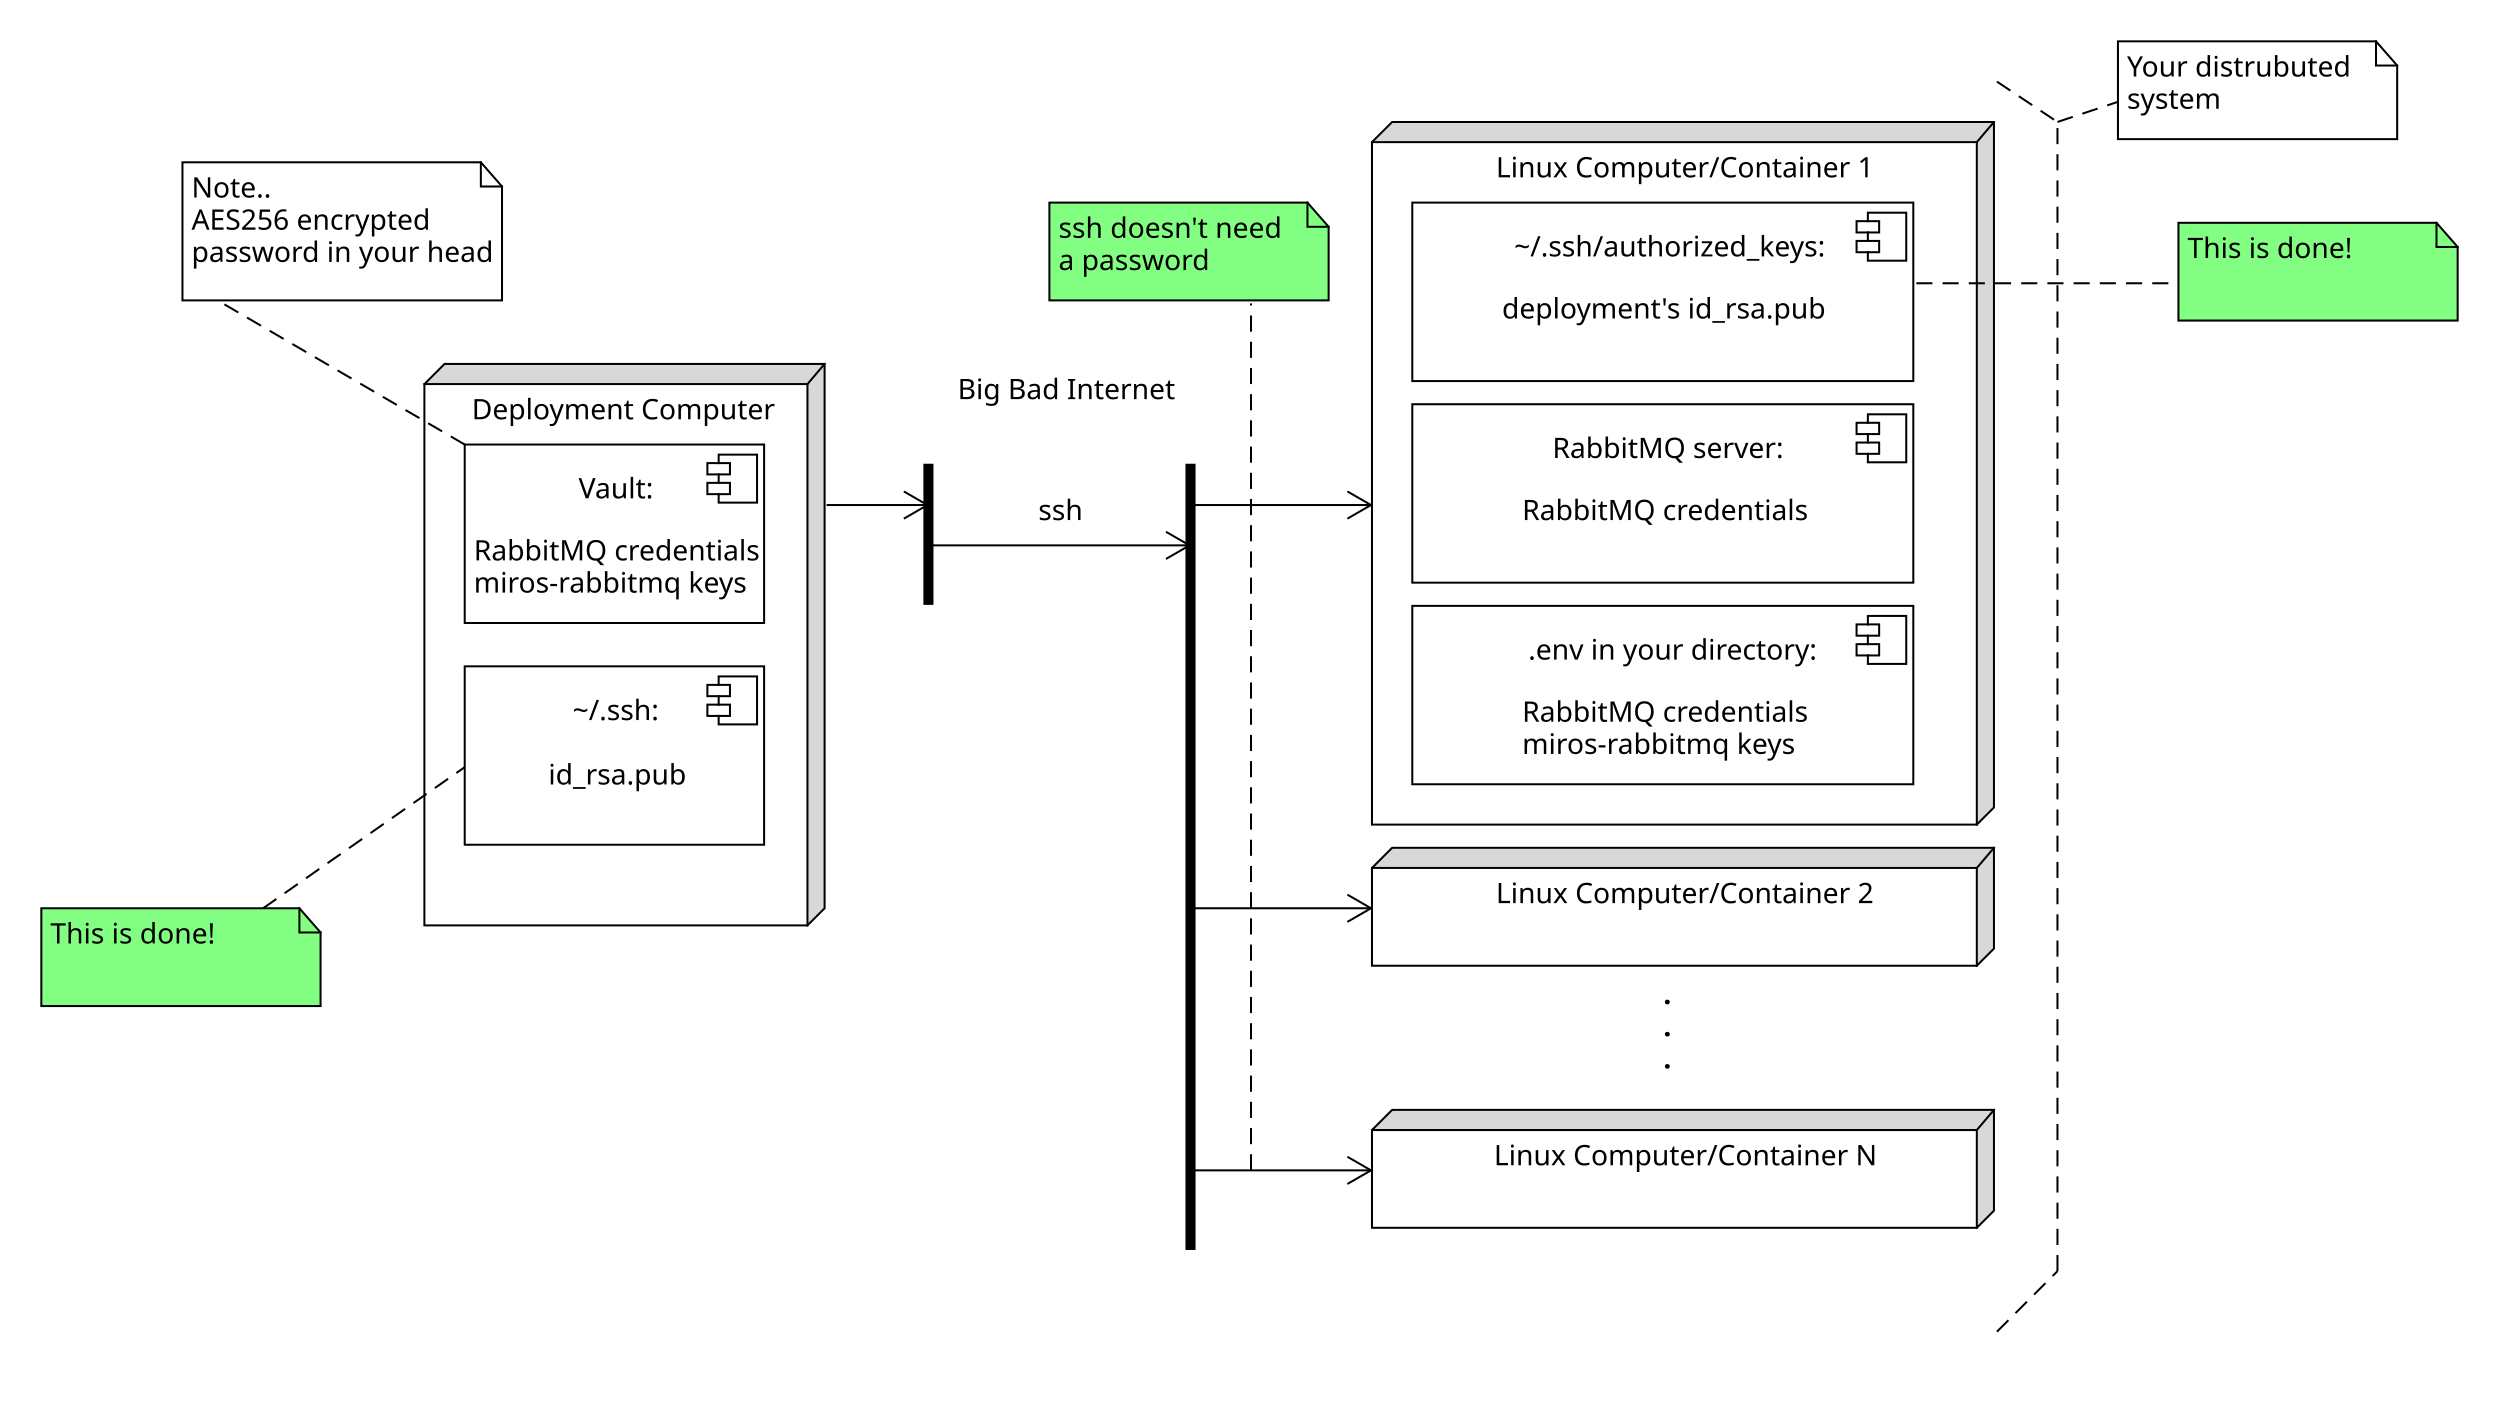
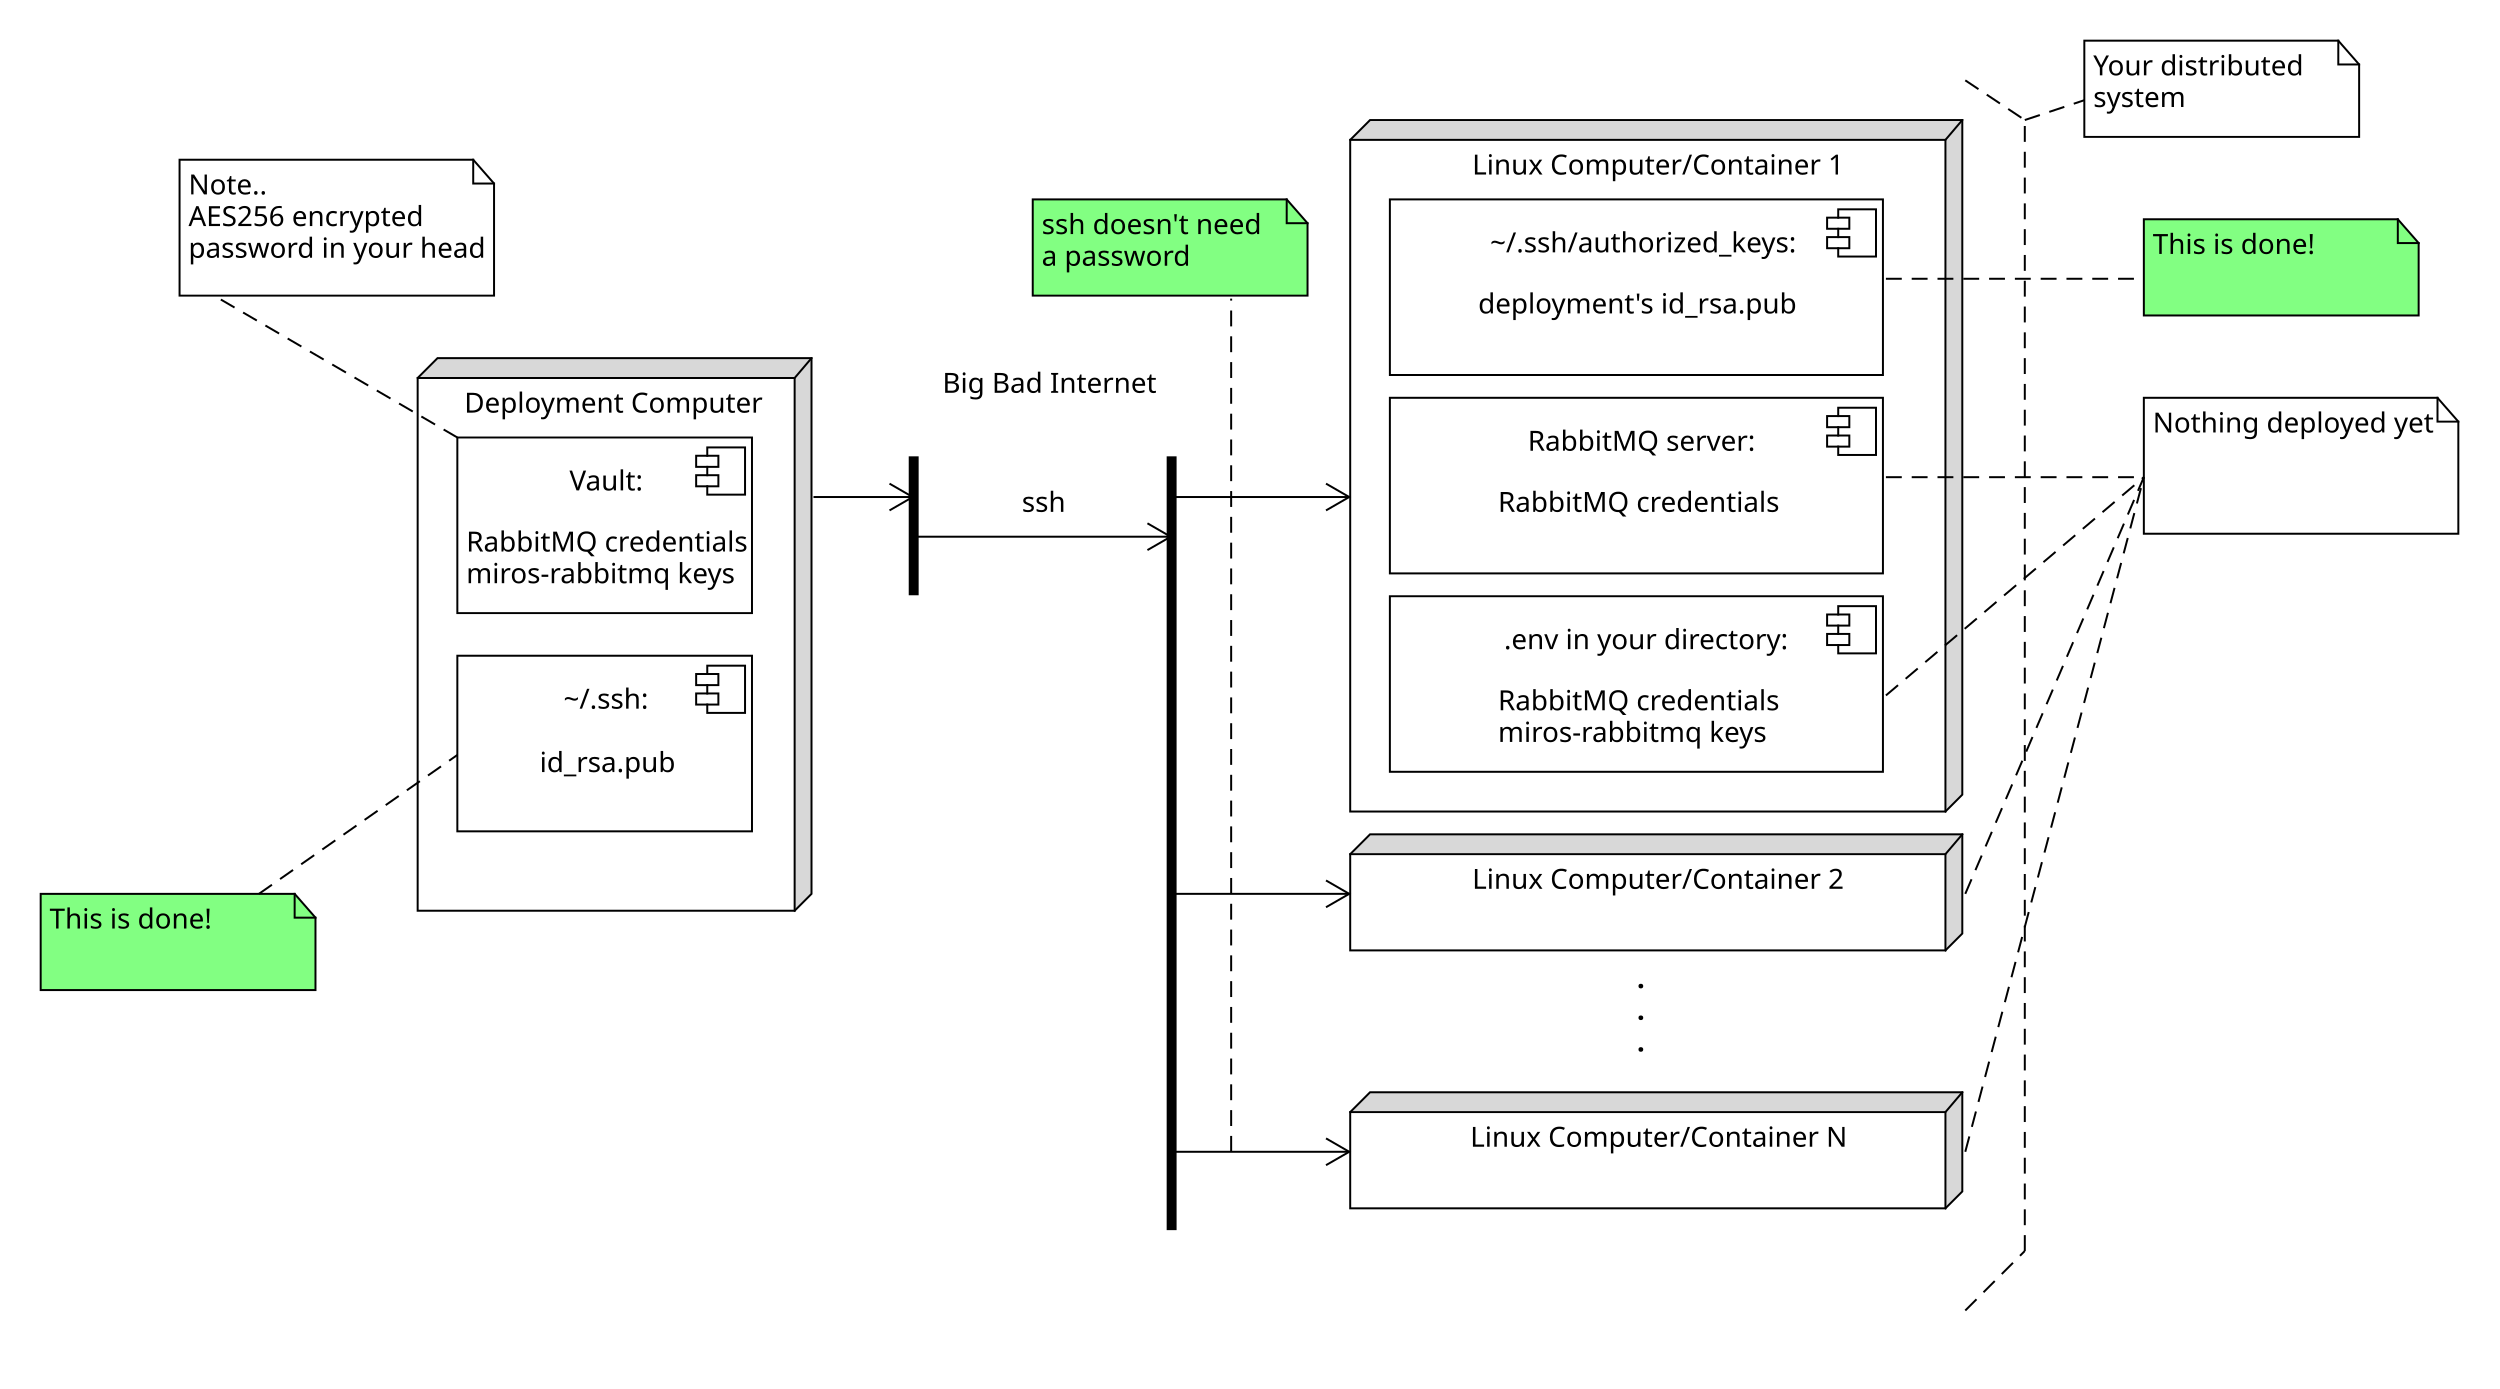
- <svg xmlns="http://www.w3.org/2000/svg" fill-opacity="1" color-rendering="auto" color-interpolation="auto" text-rendering="auto" stroke="black" stroke-linecap="square" width="1240" stroke-miterlimit="10" shape-rendering="auto" stroke-opacity="1" fill="black" stroke-dasharray="none" font-weight="normal" stroke-width="1" viewBox="130 30 1240 700" height="700" font-family="'Dialog'" font-style="normal" stroke-linejoin="miter" font-size="12px" stroke-dashoffset="0" image-rendering="auto">
+ <svg xmlns="http://www.w3.org/2000/svg" fill-opacity="1" color-rendering="auto" color-interpolation="auto" text-rendering="auto" stroke="black" stroke-linecap="square" width="1260" stroke-miterlimit="10" shape-rendering="auto" stroke-opacity="1" fill="black" stroke-dasharray="none" font-weight="normal" stroke-width="1" viewBox="130 30 1260 700" height="700" font-family="'Dialog'" font-style="normal" stroke-linejoin="miter" font-size="12px" stroke-dashoffset="0" image-rendering="auto">
  <defs id="genericDefs" />
  <g>
    <defs id="defs1">
      <clipPath clipPathUnits="userSpaceOnUse" id="clipPath1">
        <path d="M0 0 L2147483647 0 L2147483647 2147483647 L0 2147483647 L0 0 Z" />
      </clipPath>
      <clipPath clipPathUnits="userSpaceOnUse" id="clipPath2">
+         <path d="M0 0 L0 70 L160 70 L160 0 Z" />
+       </clipPath>
+       <clipPath clipPathUnits="userSpaceOnUse" id="clipPath3">
        <path d="M0 0 L0 50 L140 50 L140 0 Z" />
      </clipPath>
-       <clipPath clipPathUnits="userSpaceOnUse" id="clipPath3">
+       <clipPath clipPathUnits="userSpaceOnUse" id="clipPath4">
        <path d="M0 0 L0 70 L100 70 L100 0 Z" />
      </clipPath>
-       <clipPath clipPathUnits="userSpaceOnUse" id="clipPath4">
+       <clipPath clipPathUnits="userSpaceOnUse" id="clipPath5">
        <path d="M0 0 L0 60 L310 60 L310 0 Z" />
      </clipPath>
-       <clipPath clipPathUnits="userSpaceOnUse" id="clipPath5">
+       <clipPath clipPathUnits="userSpaceOnUse" id="clipPath6">
        <path d="M0 0 L0 40 L50 40 L50 0 Z" />
      </clipPath>
-       <clipPath clipPathUnits="userSpaceOnUse" id="clipPath6">
+       <clipPath clipPathUnits="userSpaceOnUse" id="clipPath7">
        <path d="M0 0 L0 40 L130 40 L130 0 Z" />
      </clipPath>
-       <clipPath clipPathUnits="userSpaceOnUse" id="clipPath7">
+       <clipPath clipPathUnits="userSpaceOnUse" id="clipPath8">
        <path d="M0 0 L0 390 L20 390 L20 0 Z" />
      </clipPath>
-       <clipPath clipPathUnits="userSpaceOnUse" id="clipPath8">
+       <clipPath clipPathUnits="userSpaceOnUse" id="clipPath9">
        <path d="M0 0 L0 40 L220 40 L220 0 Z" />
      </clipPath>
-       <clipPath clipPathUnits="userSpaceOnUse" id="clipPath9">
+       <clipPath clipPathUnits="userSpaceOnUse" id="clipPath10">
        <path d="M0 0 L0 90 L250 90 L250 0 Z" />
      </clipPath>
-       <clipPath clipPathUnits="userSpaceOnUse" id="clipPath10">
+       <clipPath clipPathUnits="userSpaceOnUse" id="clipPath11">
        <path d="M0 0 L0 60 L170 60 L170 0 Z" />
      </clipPath>
-       <clipPath clipPathUnits="userSpaceOnUse" id="clipPath11">
+       <clipPath clipPathUnits="userSpaceOnUse" id="clipPath12">
        <path d="M0 0 L0 30 L180 30 L180 0 Z" />
      </clipPath>
-       <clipPath clipPathUnits="userSpaceOnUse" id="clipPath12">
+       <clipPath clipPathUnits="userSpaceOnUse" id="clipPath13">
        <path d="M0 0 L0 90 L150 90 L150 0 Z" />
      </clipPath>
-       <clipPath clipPathUnits="userSpaceOnUse" id="clipPath13">
+       <clipPath clipPathUnits="userSpaceOnUse" id="clipPath14">
        <path d="M0 0 L0 350 L310 350 L310 0 Z" />
      </clipPath>
-       <clipPath clipPathUnits="userSpaceOnUse" id="clipPath14">
+       <clipPath clipPathUnits="userSpaceOnUse" id="clipPath15">
        <path d="M0 0 L0 70 L20 70 L20 0 Z" />
-       </clipPath>
-       <clipPath clipPathUnits="userSpaceOnUse" id="clipPath15">
-         <path d="M0 0 L0 70 L160 70 L160 0 Z" />
      </clipPath>
      <clipPath clipPathUnits="userSpaceOnUse" id="clipPath16">
        <path d="M0 0 L0 60 L220 60 L220 0 Z" />
      </clipPath>
      <clipPath clipPathUnits="userSpaceOnUse" id="clipPath17">
        <path d="M0 0 L0 280 L200 280 L200 0 Z" />
      </clipPath>
      <clipPath clipPathUnits="userSpaceOnUse" id="clipPath18">
+         <path d="M0 0 L0 370 L120 370 L120 0 Z" />
+       </clipPath>
+       <clipPath clipPathUnits="userSpaceOnUse" id="clipPath19">
+         <path d="M0 0 L0 240 L120 240 L120 0 Z" />
+       </clipPath>
+       <clipPath clipPathUnits="userSpaceOnUse" id="clipPath20">
+         <path d="M0 0 L0 140 L160 140 L160 0 Z" />
+       </clipPath>
+       <clipPath clipPathUnits="userSpaceOnUse" id="clipPath21">
+         <path d="M0 0 L0 30 L160 30 L160 0 Z" />
+       </clipPath>
+       <clipPath clipPathUnits="userSpaceOnUse" id="clipPath22">
        <path d="M0 0 L0 460 L30 460 L30 0 Z" />
      </clipPath>
-       <clipPath clipPathUnits="userSpaceOnUse" id="clipPath19">
-         <path d="M0 0 L0 30 L160 30 L160 0 Z" />
-       </clipPath>
-       <clipPath clipPathUnits="userSpaceOnUse" id="clipPath20">
+       <clipPath clipPathUnits="userSpaceOnUse" id="clipPath23">
        <path d="M0 0 L0 100 L130 100 L130 0 Z" />
      </clipPath>
-       <clipPath clipPathUnits="userSpaceOnUse" id="clipPath21">
+       <clipPath clipPathUnits="userSpaceOnUse" id="clipPath24">
        <path d="M0 0 L0 60 L60 60 L60 0 Z" />
      </clipPath>
-       <clipPath clipPathUnits="userSpaceOnUse" id="clipPath22">
+       <clipPath clipPathUnits="userSpaceOnUse" id="clipPath25">
        <path d="M0 0 L0 50 L60 50 L60 0 Z" />
      </clipPath>
-       <clipPath clipPathUnits="userSpaceOnUse" id="clipPath23">
+       <clipPath clipPathUnits="userSpaceOnUse" id="clipPath26">
        <path d="M0 0 L0 40 L60 40 L60 0 Z" />
      </clipPath>
-       <clipPath clipPathUnits="userSpaceOnUse" id="clipPath24">
+       <clipPath clipPathUnits="userSpaceOnUse" id="clipPath27">
        <path d="M0 0 L0 600 L30 600 L30 0 Z" />
      </clipPath>
-       <clipPath clipPathUnits="userSpaceOnUse" id="clipPath25">
+       <clipPath clipPathUnits="userSpaceOnUse" id="clipPath28">
        <path d="M0 0 L0 30 L120 30 L120 0 Z" />
      </clipPath>
-       <clipPath clipPathUnits="userSpaceOnUse" id="clipPath26">
+       <clipPath clipPathUnits="userSpaceOnUse" id="clipPath29">
        <path d="M0 0 L0 30 L80 30 L80 0 Z" />
      </clipPath>
-       <clipPath clipPathUnits="userSpaceOnUse" id="clipPath27">
+       <clipPath clipPathUnits="userSpaceOnUse" id="clipPath30">
        <path d="M0 0 L0 100 L150 100 L150 0 Z" />
      </clipPath>
    </defs>
+     <g fill="rgb(255,255,255)" fill-opacity="0" transform="translate(1210,230)" stroke-opacity="0" stroke="rgb(255,255,255)">
+       <path d="M0.5 0.5 L148.5 0.5 L159 12.5 L159 69 L0.5 69 Z" stroke="none" clip-path="url(#clipPath2)" />
+     </g>
+     <g transform="translate(1210,230)">
+       <path fill="none" d="M0.5 0.5 L148.5 0.5 L159 12.5 L159 69 L0.5 69 Z" clip-path="url(#clipPath2)" />
+       <path fill="none" d="M148.5 0.5 L148.5 12.5 L159 12.5" clip-path="url(#clipPath2)" />
+       <text x="5" font-size="14px" y="17.969" clip-path="url(#clipPath2)" font-family="sans-serif" stroke="none" xml:space="preserve">Nothing deployed yet</text>
+     </g>
    <g fill="rgb(0,255,0)" fill-opacity="0.49" transform="translate(650,130)" stroke-opacity="0.49" stroke="rgb(0,255,0)">
-       <path d="M0.5 0.5 L128.5 0.5 L139 12.5 L139 49 L0.5 49 Z" stroke="none" clip-path="url(#clipPath2)" />
+       <path d="M0.5 0.5 L128.5 0.5 L139 12.5 L139 49 L0.5 49 Z" stroke="none" clip-path="url(#clipPath3)" />
    </g>
    <g transform="translate(650,130)">
-       <path fill="none" d="M0.5 0.5 L128.5 0.5 L139 12.5 L139 49 L0.5 49 Z" clip-path="url(#clipPath2)" />
-       <path fill="none" d="M128.5 0.5 L128.5 12.5 L139 12.5" clip-path="url(#clipPath2)" />
-       <text x="5" font-size="14px" y="17.969" clip-path="url(#clipPath2)" font-family="sans-serif" stroke="none" xml:space="preserve">ssh doesn't need</text>
-       <text x="5" font-size="14px" y="33.938" clip-path="url(#clipPath2)" font-family="sans-serif" stroke="none" xml:space="preserve">a password</text>
+       <path fill="none" d="M0.5 0.5 L128.5 0.5 L139 12.5 L139 49 L0.5 49 Z" clip-path="url(#clipPath3)" />
+       <path fill="none" d="M128.5 0.5 L128.5 12.5 L139 12.5" clip-path="url(#clipPath3)" />
+       <text x="5" font-size="14px" y="17.969" clip-path="url(#clipPath3)" font-family="sans-serif" stroke="none" xml:space="preserve">ssh doesn't need</text>
+       <text x="5" font-size="14px" y="33.938" clip-path="url(#clipPath3)" font-family="sans-serif" stroke="none" xml:space="preserve">a password</text>
    </g>
    <g fill="rgb(0,255,0)" fill-opacity="0.49" transform="translate(1210,140)" stroke-opacity="0.49" stroke="rgb(0,255,0)">
-       <path d="M0.5 0.5 L128.5 0.5 L139 12.5 L139 49 L0.5 49 Z" stroke="none" clip-path="url(#clipPath2)" />
+       <path d="M0.5 0.5 L128.5 0.5 L139 12.5 L139 49 L0.5 49 Z" stroke="none" clip-path="url(#clipPath3)" />
    </g>
    <g transform="translate(1210,140)">
-       <path fill="none" d="M0.5 0.5 L128.5 0.5 L139 12.5 L139 49 L0.5 49 Z" clip-path="url(#clipPath2)" />
-       <path fill="none" d="M128.5 0.5 L128.5 12.5 L139 12.5" clip-path="url(#clipPath2)" />
-       <text x="5" font-size="14px" y="17.969" clip-path="url(#clipPath2)" font-family="sans-serif" stroke="none" xml:space="preserve">This is done!</text>
+       <path fill="none" d="M0.5 0.5 L128.5 0.5 L139 12.5 L139 49 L0.5 49 Z" clip-path="url(#clipPath3)" />
+       <path fill="none" d="M128.5 0.5 L128.5 12.5 L139 12.5" clip-path="url(#clipPath3)" />
+       <text x="5" font-size="14px" y="17.969" clip-path="url(#clipPath3)" font-family="sans-serif" stroke="none" xml:space="preserve">This is done!</text>
    </g>
    <g fill="rgb(0,255,0)" fill-opacity="0.49" transform="translate(150,480)" stroke-opacity="0.49" stroke="rgb(0,255,0)">
-       <path d="M0.5 0.5 L128.5 0.5 L139 12.5 L139 49 L0.5 49 Z" stroke="none" clip-path="url(#clipPath2)" />
+       <path d="M0.5 0.5 L128.5 0.5 L139 12.5 L139 49 L0.5 49 Z" stroke="none" clip-path="url(#clipPath3)" />
    </g>
    <g transform="translate(150,480)">
-       <path fill="none" d="M0.5 0.5 L128.5 0.5 L139 12.5 L139 49 L0.5 49 Z" clip-path="url(#clipPath2)" />
-       <path fill="none" d="M128.5 0.5 L128.5 12.5 L139 12.5" clip-path="url(#clipPath2)" />
-       <text x="5" font-size="14px" y="17.969" clip-path="url(#clipPath2)" font-family="sans-serif" stroke="none" xml:space="preserve">This is done!</text>
+       <path fill="none" d="M0.5 0.5 L128.5 0.5 L139 12.5 L139 49 L0.5 49 Z" clip-path="url(#clipPath3)" />
+       <path fill="none" d="M128.5 0.5 L128.5 12.5 L139 12.5" clip-path="url(#clipPath3)" />
+       <text x="5" font-size="14px" y="17.969" clip-path="url(#clipPath3)" font-family="sans-serif" stroke="none" xml:space="preserve">This is done!</text>
    </g>
    <g fill="rgb(255,255,255)" fill-opacity="0" transform="translate(1180,50)" stroke-opacity="0" stroke="rgb(255,255,255)">
-       <path d="M0.5 0.5 L128.5 0.5 L139 12.5 L139 49 L0.5 49 Z" stroke="none" clip-path="url(#clipPath2)" />
+       <path d="M0.5 0.5 L128.5 0.5 L139 12.5 L139 49 L0.5 49 Z" stroke="none" clip-path="url(#clipPath3)" />
    </g>
    <g transform="translate(1180,50)">
-       <path fill="none" d="M0.5 0.5 L128.5 0.5 L139 12.5 L139 49 L0.5 49 Z" clip-path="url(#clipPath2)" />
-       <path fill="none" d="M128.5 0.5 L128.5 12.5 L139 12.5" clip-path="url(#clipPath2)" />
-       <text x="5" font-size="14px" y="17.969" clip-path="url(#clipPath2)" font-family="sans-serif" stroke="none" xml:space="preserve">Your distrubuted</text>
-       <text x="5" font-size="14px" y="33.938" clip-path="url(#clipPath2)" font-family="sans-serif" stroke="none" xml:space="preserve">system</text>
+       <path fill="none" d="M0.5 0.5 L128.5 0.5 L139 12.5 L139 49 L0.5 49 Z" clip-path="url(#clipPath3)" />
+       <path fill="none" d="M128.5 0.5 L128.5 12.5 L139 12.5" clip-path="url(#clipPath3)" />
+       <text x="5" font-size="14px" y="17.969" clip-path="url(#clipPath3)" font-family="sans-serif" stroke="none" xml:space="preserve">Your distributed</text>
+       <text x="5" font-size="14px" y="33.938" clip-path="url(#clipPath3)" font-family="sans-serif" stroke="none" xml:space="preserve">system</text>
    </g>
    <g font-size="14px" font-weight="bold" font-family="sans-serif" transform="translate(950,510)">
-       <text x="5" xml:space="preserve" y="17.969" clip-path="url(#clipPath3)" stroke="none">.</text>
-       <text x="5" xml:space="preserve" y="33.938" clip-path="url(#clipPath3)" stroke="none">.</text>
-       <text x="5" xml:space="preserve" y="49.906" clip-path="url(#clipPath3)" stroke="none">.</text>
+       <text x="5" xml:space="preserve" y="17.969" clip-path="url(#clipPath4)" stroke="none">.</text>
+       <text x="5" xml:space="preserve" y="33.938" clip-path="url(#clipPath4)" stroke="none">.</text>
+       <text x="5" xml:space="preserve" y="49.906" clip-path="url(#clipPath4)" stroke="none">.</text>
    </g>
    <g fill="rgb(175,175,175)" fill-opacity="0.49" transform="translate(810,580)" stroke-opacity="0.49" stroke="rgb(175,175,175)">
-       <path d="M0.5 10.5 L10.5 0.5 L309 0.5 L309 50.5 L300.5 59 L300.5 10.5 Z" stroke="none" clip-path="url(#clipPath4)" />
+       <path d="M0.5 10.5 L10.5 0.5 L309 0.5 L309 50.5 L300.5 59 L300.5 10.5 Z" stroke="none" clip-path="url(#clipPath5)" />
    </g>
    <g fill="rgb(255,255,255)" fill-opacity="0" transform="translate(810,580)" stroke-opacity="0" stroke="rgb(255,255,255)">
-       <path fill="none" d="M0.5 10.5 L10.5 0.5 L309 0.5 L309 50.5 L300.5 59 L300.5 10.5 Z" clip-path="url(#clipPath4)" />
+       <path fill="none" d="M0.5 10.5 L10.5 0.5 L309 0.5 L309 50.5 L300.5 59 L300.5 10.5 Z" clip-path="url(#clipPath5)" />
    </g>
    <g transform="translate(810,580)">
-       <path fill="none" d="M0.5 10.5 L10.5 0.5 L309 0.5 L309 50.5 L300.5 59" clip-path="url(#clipPath4)" />
-       <path fill="none" d="M300.5 10.5 L309 0.5" clip-path="url(#clipPath4)" />
+       <path fill="none" d="M0.5 10.5 L10.5 0.5 L309 0.5 L309 50.5 L300.5 59" clip-path="url(#clipPath5)" />
+       <path fill="none" d="M300.5 10.5 L309 0.5" clip-path="url(#clipPath5)" />
    </g>
    <g fill="rgb(255,255,255)" fill-opacity="0" transform="translate(810,580)" stroke-opacity="0" stroke="rgb(255,255,255)">
-       <rect x="0.5" width="300" height="48.5" y="10.5" clip-path="url(#clipPath4)" stroke="none" />
+       <rect x="0.5" width="300" height="48.5" y="10.5" clip-path="url(#clipPath5)" stroke="none" />
    </g>
    <g transform="translate(810,580)">
-       <rect fill="none" x="0.5" width="300" height="48.5" y="10.5" clip-path="url(#clipPath4)" />
-       <text x="61" font-size="14px" y="27.969" clip-path="url(#clipPath4)" font-family="sans-serif" stroke="none" xml:space="preserve">Linux Computer/Container N</text>
+       <rect fill="none" x="0.5" width="300" height="48.5" y="10.5" clip-path="url(#clipPath5)" />
+       <text x="61" font-size="14px" y="27.969" clip-path="url(#clipPath5)" font-family="sans-serif" stroke="none" xml:space="preserve">Linux Computer/Container N</text>
    </g>
    <g fill="rgb(175,175,175)" fill-opacity="0.49" transform="translate(810,450)" stroke-opacity="0.49" stroke="rgb(175,175,175)">
-       <path d="M0.5 10.5 L10.5 0.5 L309 0.5 L309 50.5 L300.5 59 L300.5 10.5 Z" stroke="none" clip-path="url(#clipPath4)" />
+       <path d="M0.5 10.5 L10.5 0.5 L309 0.5 L309 50.5 L300.5 59 L300.5 10.5 Z" stroke="none" clip-path="url(#clipPath5)" />
    </g>
    <g fill="rgb(255,255,255)" fill-opacity="0" transform="translate(810,450)" stroke-opacity="0" stroke="rgb(255,255,255)">
-       <path fill="none" d="M0.5 10.5 L10.5 0.5 L309 0.5 L309 50.5 L300.5 59 L300.5 10.5 Z" clip-path="url(#clipPath4)" />
+       <path fill="none" d="M0.5 10.5 L10.5 0.5 L309 0.5 L309 50.5 L300.5 59 L300.5 10.5 Z" clip-path="url(#clipPath5)" />
    </g>
    <g transform="translate(810,450)">
-       <path fill="none" d="M0.5 10.5 L10.5 0.5 L309 0.5 L309 50.5 L300.5 59" clip-path="url(#clipPath4)" />
-       <path fill="none" d="M300.5 10.5 L309 0.5" clip-path="url(#clipPath4)" />
+       <path fill="none" d="M0.5 10.5 L10.5 0.5 L309 0.5 L309 50.5 L300.5 59" clip-path="url(#clipPath5)" />
+       <path fill="none" d="M300.5 10.5 L309 0.5" clip-path="url(#clipPath5)" />
    </g>
    <g fill="rgb(255,255,255)" fill-opacity="0" transform="translate(810,450)" stroke-opacity="0" stroke="rgb(255,255,255)">
-       <rect x="0.5" width="300" height="48.5" y="10.5" clip-path="url(#clipPath4)" stroke="none" />
+       <rect x="0.5" width="300" height="48.5" y="10.5" clip-path="url(#clipPath5)" stroke="none" />
    </g>
    <g transform="translate(810,450)">
-       <rect fill="none" x="0.5" width="300" height="48.5" y="10.5" clip-path="url(#clipPath4)" />
-       <text x="62" font-size="14px" y="27.969" clip-path="url(#clipPath4)" font-family="sans-serif" stroke="none" xml:space="preserve">Linux Computer/Container 2</text>
+       <rect fill="none" x="0.5" width="300" height="48.5" y="10.5" clip-path="url(#clipPath5)" />
+       <text x="62" font-size="14px" y="27.969" clip-path="url(#clipPath5)" font-family="sans-serif" stroke="none" xml:space="preserve">Linux Computer/Container 2</text>
    </g>
    <g font-family="sans-serif" font-size="14px" transform="translate(640,270)">
-       <text x="5" xml:space="preserve" y="17.969" clip-path="url(#clipPath5)" stroke="none">ssh</text>
+       <text x="5" xml:space="preserve" y="17.969" clip-path="url(#clipPath6)" stroke="none">ssh</text>
    </g>
    <g font-family="sans-serif" font-size="14px" transform="translate(600,210)">
-       <text x="5" xml:space="preserve" y="17.969" clip-path="url(#clipPath6)" stroke="none">Big Bad Internet</text>
+       <text x="5" xml:space="preserve" y="17.969" clip-path="url(#clipPath7)" stroke="none">Big Bad Internet</text>
    </g>
    <g stroke-width="5" transform="translate(710,260)">
-       <path fill="none" d="M10.5 0.5 L10.5 389" clip-path="url(#clipPath7)" />
+       <path fill="none" d="M10.5 0.5 L10.5 389" clip-path="url(#clipPath8)" />
    </g>
    <g font-family="sans-serif" font-size="14px" transform="translate(880,370)">
-       <text x="5" xml:space="preserve" y="17.969" clip-path="url(#clipPath8)" stroke="none">RabbitMQ credentials</text>
-       <text x="5" xml:space="preserve" y="33.938" clip-path="url(#clipPath8)" stroke="none">miros-rabbitmq keys</text>
+       <text x="5" xml:space="preserve" y="17.969" clip-path="url(#clipPath9)" stroke="none">RabbitMQ credentials</text>
+       <text x="5" xml:space="preserve" y="33.938" clip-path="url(#clipPath9)" stroke="none">miros-rabbitmq keys</text>
    </g>
    <g fill="rgb(255,255,255)" fill-opacity="0" transform="translate(830,330)" stroke-opacity="0" stroke="rgb(255,255,255)">
-       <rect x="220.86" width="11.2" height="5.6" y="9.7" clip-path="url(#clipPath9)" stroke="none" />
+       <rect x="220.86" width="11.2" height="5.6" y="9.7" clip-path="url(#clipPath10)" stroke="none" />
    </g>
    <g transform="translate(830,330)">
-       <rect fill="none" x="220.86" width="11.2" height="5.6" y="9.7" clip-path="url(#clipPath9)" />
+       <rect fill="none" x="220.86" width="11.2" height="5.6" y="9.7" clip-path="url(#clipPath10)" />
    </g>
    <g fill="rgb(255,255,255)" fill-opacity="0" transform="translate(830,330)" stroke-opacity="0" stroke="rgb(255,255,255)">
-       <rect x="220.86" width="11.2" height="5.6" y="19.5" clip-path="url(#clipPath9)" stroke="none" />
+       <rect x="220.86" width="11.2" height="5.6" y="19.5" clip-path="url(#clipPath10)" stroke="none" />
    </g>
    <g transform="translate(830,330)">
-       <rect fill="none" x="220.86" width="11.2" height="5.6" y="19.5" clip-path="url(#clipPath9)" />
-       <path fill="none" d="M226.46 15.3 L226.46 19.5" clip-path="url(#clipPath9)" />
-       <path fill="none" d="M226.46 9.7 L226.46 5.5 L245.5 5.5 L245.5 29.3 L226.46 29.3 L226.46 25.1" clip-path="url(#clipPath9)" />
+       <rect fill="none" x="220.86" width="11.2" height="5.6" y="19.5" clip-path="url(#clipPath10)" />
+       <path fill="none" d="M226.46 15.3 L226.46 19.5" clip-path="url(#clipPath10)" />
+       <path fill="none" d="M226.46 9.7 L226.46 5.5 L245.5 5.5 L245.5 29.3 L226.46 29.3 L226.46 25.1" clip-path="url(#clipPath10)" />
    </g>
    <g fill="rgb(255,255,255)" fill-opacity="0" transform="translate(830,330)" stroke-opacity="0" stroke="rgb(255,255,255)">
-       <rect x="0.5" width="248.5" height="88.5" y="0.5" clip-path="url(#clipPath9)" stroke="none" />
+       <rect x="0.5" width="248.5" height="88.5" y="0.5" clip-path="url(#clipPath10)" stroke="none" />
    </g>
    <g transform="translate(830,330)">
-       <rect fill="none" x="0.5" width="248.5" height="88.5" y="0.5" clip-path="url(#clipPath9)" />
-       <text x="58" font-size="14px" y="27.169" clip-path="url(#clipPath9)" font-family="sans-serif" stroke="none" xml:space="preserve">.env in your directory:</text>
+       <rect fill="none" x="0.5" width="248.5" height="88.5" y="0.5" clip-path="url(#clipPath10)" />
+       <text x="58" font-size="14px" y="27.169" clip-path="url(#clipPath10)" font-family="sans-serif" stroke="none" xml:space="preserve">.env in your directory:</text>
    </g>
    <g font-family="sans-serif" font-size="14px" transform="translate(880,270)">
-       <text x="5" xml:space="preserve" y="17.969" clip-path="url(#clipPath10)" stroke="none">RabbitMQ credentials</text>
+       <text x="5" xml:space="preserve" y="17.969" clip-path="url(#clipPath11)" stroke="none">RabbitMQ credentials</text>
    </g>
    <g fill="rgb(255,255,255)" fill-opacity="0" transform="translate(830,230)" stroke-opacity="0" stroke="rgb(255,255,255)">
-       <rect x="220.86" width="11.2" height="5.6" y="9.7" clip-path="url(#clipPath9)" stroke="none" />
+       <rect x="220.86" width="11.2" height="5.6" y="9.7" clip-path="url(#clipPath10)" stroke="none" />
    </g>
    <g transform="translate(830,230)">
-       <rect fill="none" x="220.86" width="11.2" height="5.6" y="9.7" clip-path="url(#clipPath9)" />
+       <rect fill="none" x="220.86" width="11.2" height="5.6" y="9.7" clip-path="url(#clipPath10)" />
    </g>
    <g fill="rgb(255,255,255)" fill-opacity="0" transform="translate(830,230)" stroke-opacity="0" stroke="rgb(255,255,255)">
-       <rect x="220.86" width="11.2" height="5.6" y="19.5" clip-path="url(#clipPath9)" stroke="none" />
+       <rect x="220.86" width="11.2" height="5.6" y="19.5" clip-path="url(#clipPath10)" stroke="none" />
    </g>
    <g transform="translate(830,230)">
-       <rect fill="none" x="220.86" width="11.2" height="5.6" y="19.5" clip-path="url(#clipPath9)" />
-       <path fill="none" d="M226.46 15.3 L226.46 19.5" clip-path="url(#clipPath9)" />
-       <path fill="none" d="M226.46 9.7 L226.46 5.5 L245.5 5.5 L245.5 29.3 L226.46 29.3 L226.46 25.1" clip-path="url(#clipPath9)" />
+       <rect fill="none" x="220.86" width="11.2" height="5.6" y="19.5" clip-path="url(#clipPath10)" />
+       <path fill="none" d="M226.46 15.3 L226.46 19.5" clip-path="url(#clipPath10)" />
+       <path fill="none" d="M226.46 9.7 L226.46 5.5 L245.5 5.5 L245.5 29.3 L226.46 29.3 L226.46 25.1" clip-path="url(#clipPath10)" />
    </g>
    <g fill="rgb(255,255,255)" fill-opacity="0" transform="translate(830,230)" stroke-opacity="0" stroke="rgb(255,255,255)">
-       <rect x="0.5" width="248.5" height="88.5" y="0.5" clip-path="url(#clipPath9)" stroke="none" />
+       <rect x="0.5" width="248.5" height="88.5" y="0.5" clip-path="url(#clipPath10)" stroke="none" />
    </g>
    <g transform="translate(830,230)">
-       <rect fill="none" x="0.5" width="248.5" height="88.5" y="0.5" clip-path="url(#clipPath9)" />
-       <text x="70" font-size="14px" y="27.169" clip-path="url(#clipPath9)" font-family="sans-serif" stroke="none" xml:space="preserve">RabbitMQ server:</text>
+       <rect fill="none" x="0.5" width="248.5" height="88.5" y="0.5" clip-path="url(#clipPath10)" />
+       <text x="70" font-size="14px" y="27.169" clip-path="url(#clipPath10)" font-family="sans-serif" stroke="none" xml:space="preserve">RabbitMQ server:</text>
    </g>
    <g font-family="sans-serif" font-size="14px" transform="translate(870,170)">
-       <text x="5" xml:space="preserve" y="17.969" clip-path="url(#clipPath11)" stroke="none">deployment's id_rsa.pub</text>
+       <text x="5" xml:space="preserve" y="17.969" clip-path="url(#clipPath12)" stroke="none">deployment's id_rsa.pub</text>
    </g>
    <g fill="rgb(255,255,255)" fill-opacity="0" transform="translate(830,130)" stroke-opacity="0" stroke="rgb(255,255,255)">
-       <rect x="220.86" width="11.2" height="5.6" y="9.7" clip-path="url(#clipPath9)" stroke="none" />
+       <rect x="220.86" width="11.2" height="5.6" y="9.7" clip-path="url(#clipPath10)" stroke="none" />
    </g>
    <g transform="translate(830,130)">
-       <rect fill="none" x="220.86" width="11.2" height="5.6" y="9.7" clip-path="url(#clipPath9)" />
+       <rect fill="none" x="220.86" width="11.2" height="5.6" y="9.7" clip-path="url(#clipPath10)" />
    </g>
    <g fill="rgb(255,255,255)" fill-opacity="0" transform="translate(830,130)" stroke-opacity="0" stroke="rgb(255,255,255)">
-       <rect x="220.86" width="11.2" height="5.6" y="19.5" clip-path="url(#clipPath9)" stroke="none" />
+       <rect x="220.86" width="11.2" height="5.6" y="19.5" clip-path="url(#clipPath10)" stroke="none" />
    </g>
    <g transform="translate(830,130)">
-       <rect fill="none" x="220.86" width="11.2" height="5.6" y="19.5" clip-path="url(#clipPath9)" />
-       <path fill="none" d="M226.46 15.3 L226.46 19.5" clip-path="url(#clipPath9)" />
-       <path fill="none" d="M226.46 9.7 L226.46 5.5 L245.5 5.5 L245.5 29.3 L226.46 29.3 L226.46 25.1" clip-path="url(#clipPath9)" />
+       <rect fill="none" x="220.86" width="11.2" height="5.6" y="19.5" clip-path="url(#clipPath10)" />
+       <path fill="none" d="M226.46 15.3 L226.46 19.5" clip-path="url(#clipPath10)" />
+       <path fill="none" d="M226.46 9.7 L226.46 5.5 L245.5 5.5 L245.5 29.3 L226.46 29.3 L226.46 25.1" clip-path="url(#clipPath10)" />
    </g>
    <g fill="rgb(255,255,255)" fill-opacity="0" transform="translate(830,130)" stroke-opacity="0" stroke="rgb(255,255,255)">
-       <rect x="0.5" width="248.5" height="88.5" y="0.5" clip-path="url(#clipPath9)" stroke="none" />
+       <rect x="0.5" width="248.5" height="88.5" y="0.5" clip-path="url(#clipPath10)" stroke="none" />
    </g>
    <g transform="translate(830,130)">
-       <rect fill="none" x="0.5" width="248.5" height="88.5" y="0.5" clip-path="url(#clipPath9)" />
-       <text x="51" font-size="14px" y="27.169" clip-path="url(#clipPath9)" font-family="sans-serif" stroke="none" xml:space="preserve">~/.ssh/authorized_keys:</text>
+       <rect fill="none" x="0.5" width="248.5" height="88.5" y="0.5" clip-path="url(#clipPath10)" />
+       <text x="51" font-size="14px" y="27.169" clip-path="url(#clipPath10)" font-family="sans-serif" stroke="none" xml:space="preserve">~/.ssh/authorized_keys:</text>
    </g>
    <g fill="rgb(255,255,255)" fill-opacity="0" transform="translate(360,360)" stroke-opacity="0" stroke="rgb(255,255,255)">
-       <rect x="120.86" width="11.2" height="5.6" y="9.7" clip-path="url(#clipPath12)" stroke="none" />
+       <rect x="120.86" width="11.2" height="5.6" y="9.7" clip-path="url(#clipPath13)" stroke="none" />
    </g>
    <g transform="translate(360,360)">
-       <rect fill="none" x="120.86" width="11.2" height="5.6" y="9.7" clip-path="url(#clipPath12)" />
+       <rect fill="none" x="120.86" width="11.2" height="5.6" y="9.7" clip-path="url(#clipPath13)" />
    </g>
    <g fill="rgb(255,255,255)" fill-opacity="0" transform="translate(360,360)" stroke-opacity="0" stroke="rgb(255,255,255)">
-       <rect x="120.86" width="11.2" height="5.6" y="19.5" clip-path="url(#clipPath12)" stroke="none" />
+       <rect x="120.86" width="11.2" height="5.6" y="19.5" clip-path="url(#clipPath13)" stroke="none" />
    </g>
    <g transform="translate(360,360)">
-       <rect fill="none" x="120.86" width="11.2" height="5.6" y="19.5" clip-path="url(#clipPath12)" />
-       <path fill="none" d="M126.46 15.3 L126.46 19.5" clip-path="url(#clipPath12)" />
-       <path fill="none" d="M126.46 9.7 L126.46 5.5 L145.5 5.5 L145.5 29.3 L126.46 29.3 L126.46 25.1" clip-path="url(#clipPath12)" />
+       <rect fill="none" x="120.86" width="11.2" height="5.6" y="19.5" clip-path="url(#clipPath13)" />
+       <path fill="none" d="M126.46 15.3 L126.46 19.5" clip-path="url(#clipPath13)" />
+       <path fill="none" d="M126.46 9.7 L126.46 5.5 L145.5 5.5 L145.5 29.3 L126.46 29.3 L126.46 25.1" clip-path="url(#clipPath13)" />
    </g>
    <g fill="rgb(255,255,255)" fill-opacity="0" transform="translate(360,360)" stroke-opacity="0" stroke="rgb(255,255,255)">
-       <rect x="0.5" width="148.5" height="88.5" y="0.5" clip-path="url(#clipPath12)" stroke="none" />
+       <rect x="0.5" width="148.5" height="88.5" y="0.5" clip-path="url(#clipPath13)" stroke="none" />
    </g>
    <g transform="translate(360,360)">
-       <rect fill="none" x="0.5" width="148.5" height="88.5" y="0.5" clip-path="url(#clipPath12)" />
-       <text x="54" font-size="14px" y="27.169" clip-path="url(#clipPath12)" font-family="sans-serif" stroke="none" xml:space="preserve">~/.ssh:</text>
-       <text x="42" font-size="14px" y="59.106" clip-path="url(#clipPath12)" font-family="sans-serif" stroke="none" xml:space="preserve">id_rsa.pub</text>
+       <rect fill="none" x="0.5" width="148.5" height="88.5" y="0.5" clip-path="url(#clipPath13)" />
+       <text x="54" font-size="14px" y="27.169" clip-path="url(#clipPath13)" font-family="sans-serif" stroke="none" xml:space="preserve">~/.ssh:</text>
+       <text x="42" font-size="14px" y="59.106" clip-path="url(#clipPath13)" font-family="sans-serif" stroke="none" xml:space="preserve">id_rsa.pub</text>
    </g>
    <g fill="rgb(175,175,175)" fill-opacity="0.49" transform="translate(810,90)" stroke-opacity="0.49" stroke="rgb(175,175,175)">
-       <path d="M0.5 10.5 L10.5 0.5 L309 0.5 L309 340.5 L300.5 349 L300.5 10.5 Z" stroke="none" clip-path="url(#clipPath13)" />
+       <path d="M0.5 10.5 L10.5 0.5 L309 0.5 L309 340.5 L300.5 349 L300.5 10.5 Z" stroke="none" clip-path="url(#clipPath14)" />
    </g>
    <g fill="rgb(255,255,255)" fill-opacity="0" transform="translate(810,90)" stroke-opacity="0" stroke="rgb(255,255,255)">
-       <path fill="none" d="M0.5 10.5 L10.5 0.5 L309 0.5 L309 340.5 L300.5 349 L300.5 10.5 Z" clip-path="url(#clipPath13)" />
+       <path fill="none" d="M0.5 10.5 L10.5 0.5 L309 0.5 L309 340.5 L300.5 349 L300.5 10.5 Z" clip-path="url(#clipPath14)" />
    </g>
    <g transform="translate(810,90)">
-       <path fill="none" d="M0.5 10.5 L10.5 0.5 L309 0.5 L309 340.5 L300.5 349" clip-path="url(#clipPath13)" />
-       <path fill="none" d="M300.5 10.5 L309 0.5" clip-path="url(#clipPath13)" />
+       <path fill="none" d="M0.5 10.5 L10.5 0.5 L309 0.5 L309 340.5 L300.5 349" clip-path="url(#clipPath14)" />
+       <path fill="none" d="M300.5 10.5 L309 0.5" clip-path="url(#clipPath14)" />
    </g>
    <g fill="rgb(255,255,255)" fill-opacity="0" transform="translate(810,90)" stroke-opacity="0" stroke="rgb(255,255,255)">
-       <rect x="0.5" width="300" height="338.5" y="10.5" clip-path="url(#clipPath13)" stroke="none" />
+       <rect x="0.5" width="300" height="338.5" y="10.5" clip-path="url(#clipPath14)" stroke="none" />
    </g>
    <g transform="translate(810,90)">
-       <rect fill="none" x="0.5" width="300" height="338.5" y="10.5" clip-path="url(#clipPath13)" />
-       <text x="62" font-size="14px" y="27.969" clip-path="url(#clipPath13)" font-family="sans-serif" stroke="none" xml:space="preserve">Linux Computer/Container 1</text>
+       <rect fill="none" x="0.5" width="300" height="338.5" y="10.5" clip-path="url(#clipPath14)" />
+       <text x="62" font-size="14px" y="27.969" clip-path="url(#clipPath14)" font-family="sans-serif" stroke="none" xml:space="preserve">Linux Computer/Container 1</text>
    </g>
    <g stroke-width="5" transform="translate(580,260)">
-       <path fill="none" d="M10.5 0.5 L10.5 69" clip-path="url(#clipPath14)" />
+       <path fill="none" d="M10.5 0.5 L10.5 69" clip-path="url(#clipPath15)" />
    </g>
    <g fill="rgb(255,255,255)" fill-opacity="0" transform="translate(220,110)" stroke-opacity="0" stroke="rgb(255,255,255)">
-       <path d="M0.5 0.5 L148.5 0.5 L159 12.5 L159 69 L0.5 69 Z" stroke="none" clip-path="url(#clipPath15)" />
+       <path d="M0.5 0.5 L148.5 0.5 L159 12.5 L159 69 L0.5 69 Z" stroke="none" clip-path="url(#clipPath2)" />
    </g>
    <g transform="translate(220,110)">
-       <path fill="none" d="M0.5 0.5 L148.5 0.5 L159 12.5 L159 69 L0.5 69 Z" clip-path="url(#clipPath15)" />
-       <path fill="none" d="M148.5 0.5 L148.5 12.5 L159 12.5" clip-path="url(#clipPath15)" />
-       <text x="5" font-size="14px" y="17.969" clip-path="url(#clipPath15)" font-family="sans-serif" stroke="none" xml:space="preserve">Note..</text>
-       <text x="5" font-size="14px" y="33.938" clip-path="url(#clipPath15)" font-family="sans-serif" stroke="none" xml:space="preserve">AES256 encrypted</text>
-       <text x="5" font-size="14px" y="49.906" clip-path="url(#clipPath15)" font-family="sans-serif" stroke="none" xml:space="preserve">password in your head</text>
+       <path fill="none" d="M0.5 0.5 L148.5 0.5 L159 12.5 L159 69 L0.5 69 Z" clip-path="url(#clipPath2)" />
+       <path fill="none" d="M148.5 0.5 L148.5 12.5 L159 12.5" clip-path="url(#clipPath2)" />
+       <text x="5" font-size="14px" y="17.969" clip-path="url(#clipPath2)" font-family="sans-serif" stroke="none" xml:space="preserve">Note..</text>
+       <text x="5" font-size="14px" y="33.938" clip-path="url(#clipPath2)" font-family="sans-serif" stroke="none" xml:space="preserve">AES256 encrypted</text>
+       <text x="5" font-size="14px" y="49.906" clip-path="url(#clipPath2)" font-family="sans-serif" stroke="none" xml:space="preserve">password in your head</text>
    </g>
    <g font-family="sans-serif" font-size="14px" transform="translate(360,290)">
      <text x="5" xml:space="preserve" y="17.969" clip-path="url(#clipPath16)" stroke="none">RabbitMQ credentials</text>
      <text x="5" xml:space="preserve" y="33.938" clip-path="url(#clipPath16)" stroke="none">miros-rabbitmq keys</text>
    </g>
    <g fill="rgb(255,255,255)" fill-opacity="0" transform="translate(360,250)" stroke-opacity="0" stroke="rgb(255,255,255)">
-       <rect x="120.86" width="11.2" height="5.6" y="9.7" clip-path="url(#clipPath12)" stroke="none" />
+       <rect x="120.86" width="11.2" height="5.6" y="9.7" clip-path="url(#clipPath13)" stroke="none" />
    </g>
    <g transform="translate(360,250)">
-       <rect fill="none" x="120.86" width="11.2" height="5.6" y="9.7" clip-path="url(#clipPath12)" />
+       <rect fill="none" x="120.86" width="11.2" height="5.6" y="9.7" clip-path="url(#clipPath13)" />
    </g>
    <g fill="rgb(255,255,255)" fill-opacity="0" transform="translate(360,250)" stroke-opacity="0" stroke="rgb(255,255,255)">
-       <rect x="120.86" width="11.2" height="5.6" y="19.5" clip-path="url(#clipPath12)" stroke="none" />
+       <rect x="120.86" width="11.2" height="5.6" y="19.5" clip-path="url(#clipPath13)" stroke="none" />
    </g>
    <g transform="translate(360,250)">
-       <rect fill="none" x="120.86" width="11.2" height="5.6" y="19.5" clip-path="url(#clipPath12)" />
-       <path fill="none" d="M126.46 15.3 L126.46 19.5" clip-path="url(#clipPath12)" />
-       <path fill="none" d="M126.46 9.7 L126.46 5.5 L145.5 5.5 L145.5 29.3 L126.46 29.3 L126.46 25.1" clip-path="url(#clipPath12)" />
+       <rect fill="none" x="120.86" width="11.2" height="5.6" y="19.5" clip-path="url(#clipPath13)" />
+       <path fill="none" d="M126.46 15.3 L126.46 19.5" clip-path="url(#clipPath13)" />
+       <path fill="none" d="M126.46 9.7 L126.46 5.5 L145.5 5.5 L145.5 29.3 L126.46 29.3 L126.46 25.1" clip-path="url(#clipPath13)" />
    </g>
    <g fill="rgb(255,255,255)" fill-opacity="0" transform="translate(360,250)" stroke-opacity="0" stroke="rgb(255,255,255)">
-       <rect x="0.5" width="148.5" height="88.5" y="0.5" clip-path="url(#clipPath12)" stroke="none" />
+       <rect x="0.5" width="148.5" height="88.5" y="0.5" clip-path="url(#clipPath13)" stroke="none" />
    </g>
    <g transform="translate(360,250)">
-       <rect fill="none" x="0.5" width="148.5" height="88.5" y="0.5" clip-path="url(#clipPath12)" />
-       <text x="57" font-size="14px" y="27.169" clip-path="url(#clipPath12)" font-family="sans-serif" stroke="none" xml:space="preserve">Vault:</text>
+       <rect fill="none" x="0.5" width="148.5" height="88.5" y="0.5" clip-path="url(#clipPath13)" />
+       <text x="57" font-size="14px" y="27.169" clip-path="url(#clipPath13)" font-family="sans-serif" stroke="none" xml:space="preserve">Vault:</text>
    </g>
    <g fill="rgb(175,175,175)" fill-opacity="0.49" transform="translate(340,210)" stroke-opacity="0.49" stroke="rgb(175,175,175)">
      <path d="M0.5 10.5 L10.5 0.5 L199 0.5 L199 270.5 L190.5 279 L190.5 10.5 Z" stroke="none" clip-path="url(#clipPath17)" />
    </g>
    <g fill="rgb(255,255,255)" fill-opacity="0" transform="translate(340,210)" stroke-opacity="0" stroke="rgb(255,255,255)">
      <path fill="none" d="M0.5 10.5 L10.5 0.5 L199 0.5 L199 270.5 L190.5 279 L190.5 10.5 Z" clip-path="url(#clipPath17)" />
    </g>
    <g transform="translate(340,210)">
      <path fill="none" d="M0.5 10.5 L10.5 0.5 L199 0.5 L199 270.5 L190.5 279" clip-path="url(#clipPath17)" />
      <path fill="none" d="M190.5 10.5 L199 0.5" clip-path="url(#clipPath17)" />
    </g>
    <g fill="rgb(255,255,255)" fill-opacity="0" transform="translate(340,210)" stroke-opacity="0" stroke="rgb(255,255,255)">
      <rect x="0.5" width="190" height="268.5" y="10.5" clip-path="url(#clipPath17)" stroke="none" />
    </g>
    <g transform="translate(340,210)">
      <rect fill="none" x="0.5" width="190" height="268.5" y="10.5" clip-path="url(#clipPath17)" />
      <text x="24" font-size="14px" y="27.969" clip-path="url(#clipPath17)" font-family="sans-serif" stroke="none" xml:space="preserve">Deployment Computer</text>
    </g>
+     <g stroke-dasharray="8,5" stroke-miterlimit="5" transform="translate(1110,260)" stroke-linecap="butt">
+       <path fill="none" d="M10.5 350.5 L100.5 10.5" clip-path="url(#clipPath18)" />
+     </g>
+     <g stroke-dasharray="8,5" stroke-miterlimit="5" transform="translate(1110,260)" stroke-linecap="butt">
+       <path fill="none" d="M10.5 220.5 L100.5 10.5" clip-path="url(#clipPath19)" />
+     </g>
+     <g stroke-dasharray="8,5" stroke-miterlimit="5" transform="translate(1070,260)" stroke-linecap="butt">
+       <path fill="none" d="M10.5 120.5 L140.5 10.5" clip-path="url(#clipPath20)" />
+     </g>
+     <g stroke-dasharray="8,5" stroke-miterlimit="5" transform="translate(1070,260)" stroke-linecap="butt">
+       <path fill="none" d="M10.5 10.5 L140.5 10.5" clip-path="url(#clipPath21)" />
+     </g>
    <g stroke-dasharray="8,5" stroke-miterlimit="5" transform="translate(740,170)" stroke-linecap="butt">
-       <path fill="none" d="M10.5 440.5 L10.5 10.5" clip-path="url(#clipPath18)" />
+       <path fill="none" d="M10.5 440.5 L10.5 10.5" clip-path="url(#clipPath22)" />
    </g>
    <g stroke-dasharray="8,5" stroke-miterlimit="5" transform="translate(1070,160)" stroke-linecap="butt">
-       <path fill="none" d="M10.5 10.5 L140.5 10.5" clip-path="url(#clipPath19)" />
+       <path fill="none" d="M10.5 10.5 L140.5 10.5" clip-path="url(#clipPath21)" />
    </g>
    <g stroke-dasharray="8,5" stroke-miterlimit="5" transform="translate(250,400)" stroke-linecap="butt">
-       <path fill="none" d="M10.5 80.5 L110.5 10.5" clip-path="url(#clipPath20)" />
+       <path fill="none" d="M10.5 80.5 L110.5 10.5" clip-path="url(#clipPath23)" />
    </g>
    <g stroke-dasharray="8,5" stroke-miterlimit="5" transform="translate(1110,650)" stroke-linecap="butt">
-       <path fill="none" d="M10.5 40.5 L40.5 10.5" clip-path="url(#clipPath21)" />
+       <path fill="none" d="M10.5 40.5 L40.5 10.5" clip-path="url(#clipPath24)" />
    </g>
    <g stroke-dasharray="8,5" stroke-miterlimit="5" transform="translate(1110,60)" stroke-linecap="butt">
-       <path fill="none" d="M10.5 10.5 L40.5 30.5" clip-path="url(#clipPath22)" />
+       <path fill="none" d="M10.5 10.5 L40.5 30.5" clip-path="url(#clipPath25)" />
    </g>
    <g stroke-dasharray="8,5" stroke-miterlimit="5" transform="translate(1140,70)" stroke-linecap="butt">
-       <path fill="none" d="M10.5 20.5 L40.5 10.5" clip-path="url(#clipPath23)" />
+       <path fill="none" d="M10.5 20.5 L40.5 10.5" clip-path="url(#clipPath26)" />
    </g>
    <g stroke-dasharray="8,5" stroke-miterlimit="5" transform="translate(1140,80)" stroke-linecap="butt">
-       <path fill="none" d="M10.5 580.5 L10.5 10.5" clip-path="url(#clipPath24)" />
+       <path fill="none" d="M10.5 580.5 L10.5 10.5" clip-path="url(#clipPath27)" />
    </g>
    <g transform="translate(710,600)">
-       <path fill="none" d="M10.5 10.5 L99.5 10.5" clip-path="url(#clipPath25)" />
-       <path fill="none" d="M88.742 17 L100 10.5 L88.742 4" clip-path="url(#clipPath25)" />
+       <path fill="none" d="M10.5 10.5 L99.5 10.5" clip-path="url(#clipPath28)" />
+       <path fill="none" d="M88.742 17 L100 10.5 L88.742 4" clip-path="url(#clipPath28)" />
    </g>
    <g transform="translate(710,470)">
-       <path fill="none" d="M10.5 10.5 L99.5 10.5" clip-path="url(#clipPath25)" />
-       <path fill="none" d="M88.742 17 L100 10.5 L88.742 4" clip-path="url(#clipPath25)" />
+       <path fill="none" d="M10.5 10.5 L99.5 10.5" clip-path="url(#clipPath28)" />
+       <path fill="none" d="M88.742 17 L100 10.5 L88.742 4" clip-path="url(#clipPath28)" />
    </g>
    <g transform="translate(710,270)">
-       <path fill="none" d="M10.5 10.5 L99.5 10.5" clip-path="url(#clipPath25)" />
-       <path fill="none" d="M88.742 17 L100 10.5 L88.742 4" clip-path="url(#clipPath25)" />
+       <path fill="none" d="M10.5 10.5 L99.5 10.5" clip-path="url(#clipPath28)" />
+       <path fill="none" d="M88.742 17 L100 10.5 L88.742 4" clip-path="url(#clipPath28)" />
    </g>
    <g transform="translate(580,290)">
-       <path fill="none" d="M10.5 10.5 L139.5 10.5" clip-path="url(#clipPath19)" />
-       <path fill="none" d="M128.742 17 L140 10.5 L128.742 4" clip-path="url(#clipPath19)" />
+       <path fill="none" d="M10.5 10.5 L139.5 10.5" clip-path="url(#clipPath21)" />
+       <path fill="none" d="M128.742 17 L140 10.5 L128.742 4" clip-path="url(#clipPath21)" />
    </g>
    <g transform="translate(530,270)">
-       <path fill="none" d="M10.5 10.5 L59.5 10.5" clip-path="url(#clipPath26)" />
-       <path fill="none" d="M48.742 17 L60 10.5 L48.742 4" clip-path="url(#clipPath26)" />
+       <path fill="none" d="M10.5 10.5 L59.5 10.5" clip-path="url(#clipPath29)" />
+       <path fill="none" d="M48.742 17 L60 10.5 L48.742 4" clip-path="url(#clipPath29)" />
    </g>
    <g stroke-dasharray="8,5" stroke-miterlimit="5" transform="translate(230,170)" stroke-linecap="butt">
-       <path fill="none" d="M130.5 80.5 L10.5 10.5" clip-path="url(#clipPath27)" />
+       <path fill="none" d="M130.5 80.5 L10.5 10.5" clip-path="url(#clipPath30)" />
    </g>
  </g>
</svg>
